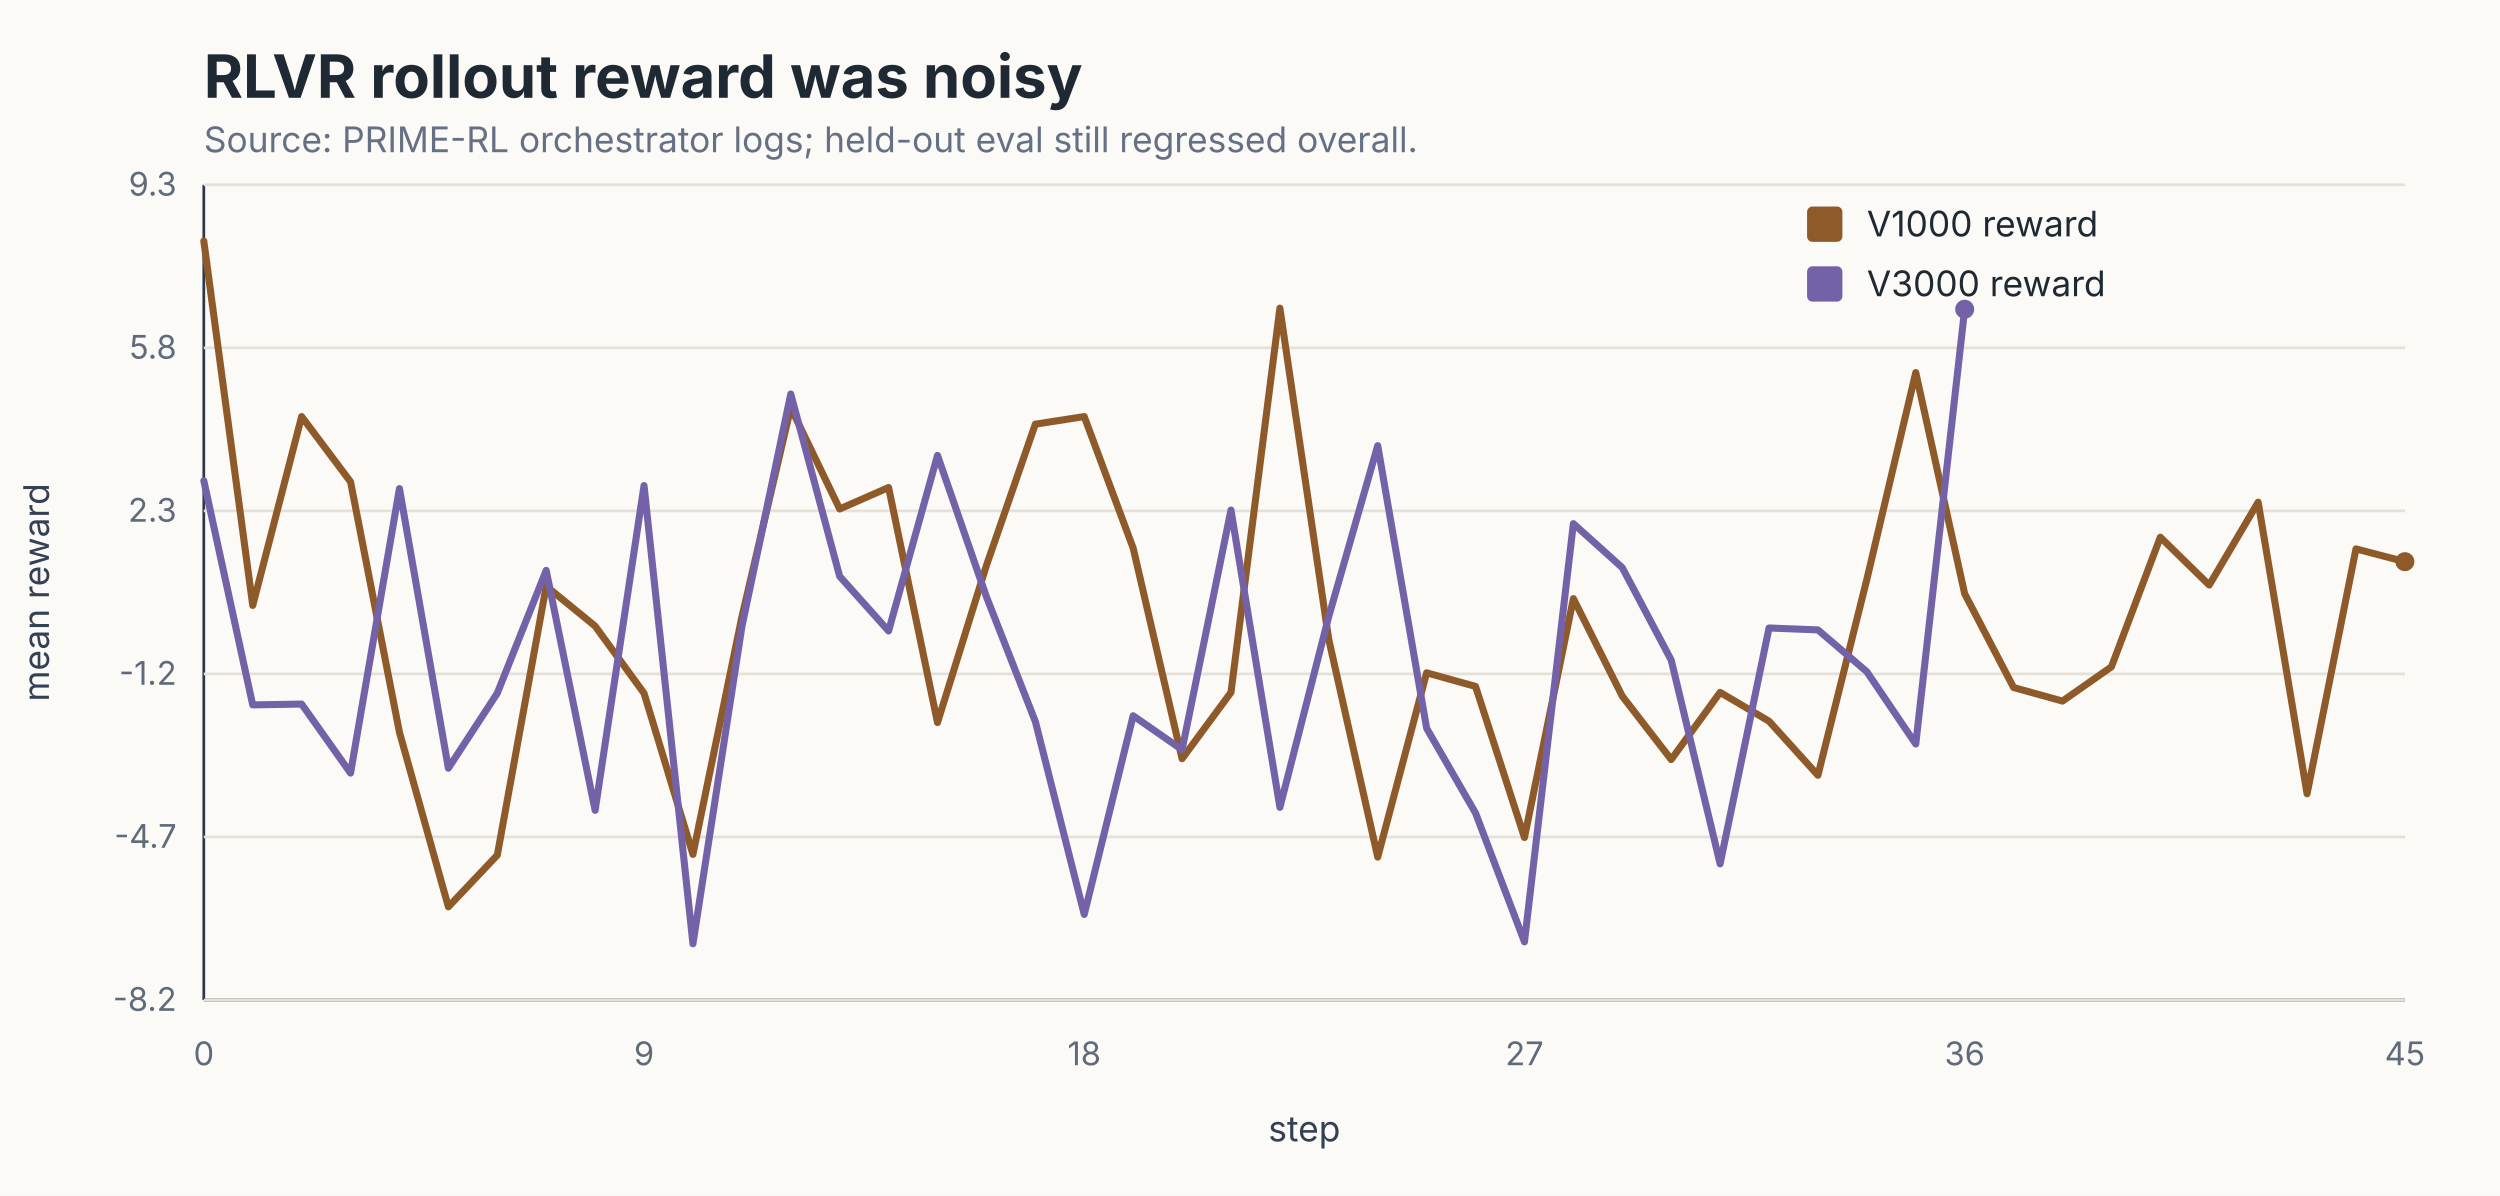
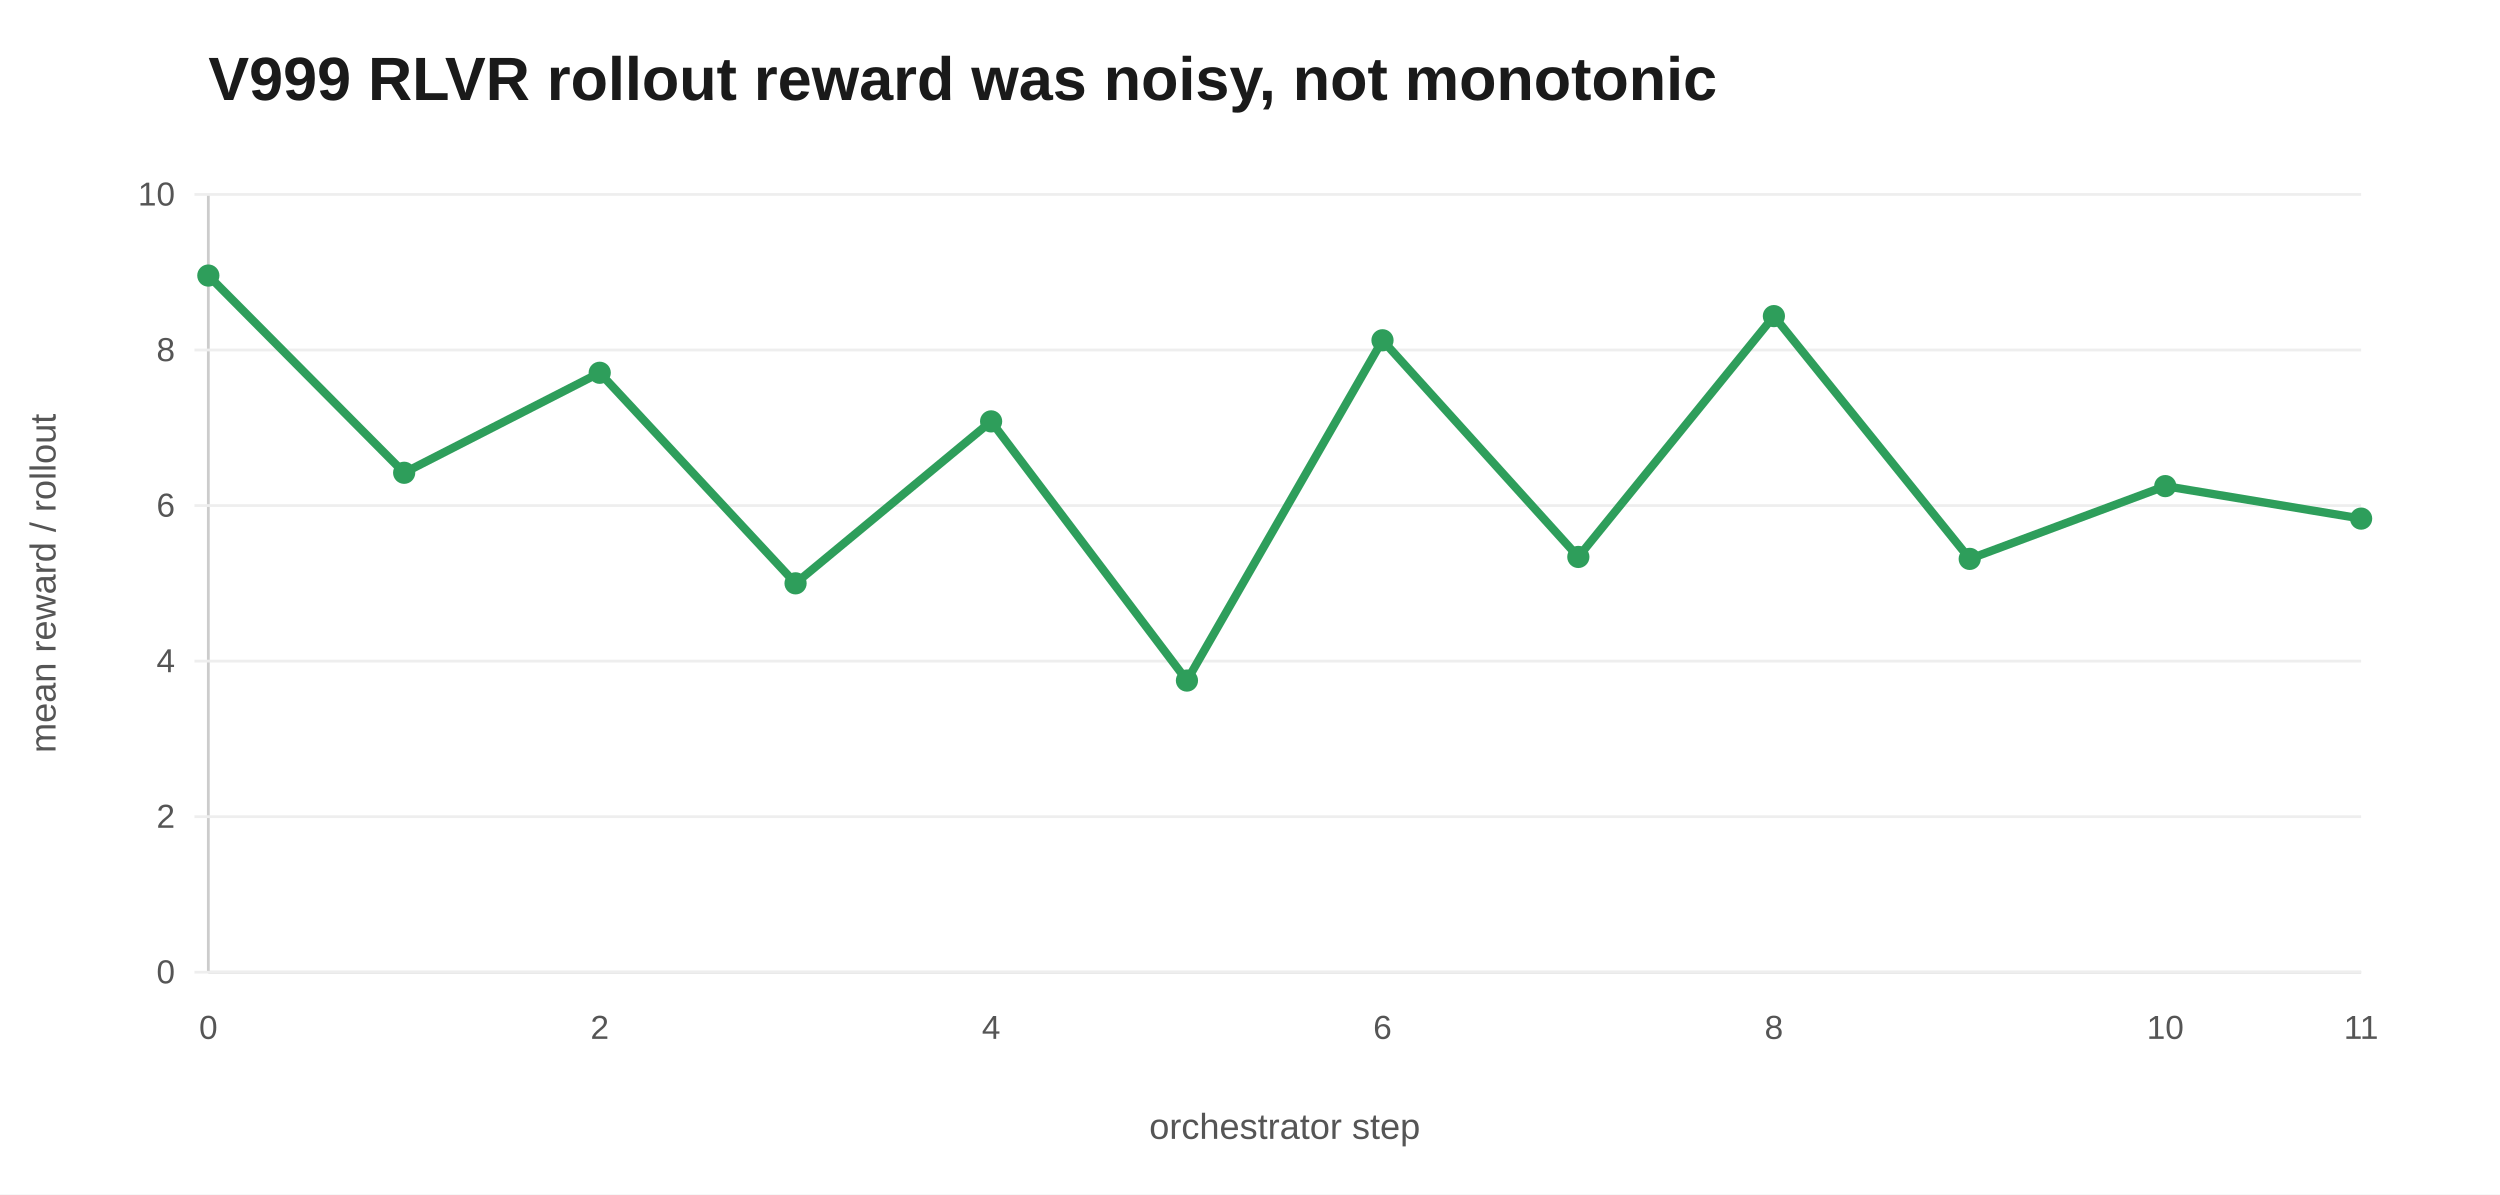
- <svg xmlns="http://www.w3.org/2000/svg" width="920" height="440" viewBox="0 0 920 440">
-   <rect width="100%" height="100%" fill="#fbfaf7" />
-   <text x="75" y="36" font-family="Inter, Arial, sans-serif" font-size="22" font-weight="700" fill="#1f2933">RLVR rollout reward was noisy</text>
-   <text x="75" y="56" font-family="Inter, Arial, sans-serif" font-size="13" fill="#667085">Source: PRIME-RL orchestrator logs; held-out eval still regressed overall.</text>
-   <line x1="75" y1="368" x2="885" y2="368" stroke="#2d3748" />
-   <line x1="75" y1="68" x2="75" y2="368" stroke="#2d3748" />
-   <line x1="75" y1="368.0" x2="885" y2="368.0" stroke="#e5e0d8" />
-   <text x="65" y="372.0" text-anchor="end" font-family="Inter, Arial, sans-serif" font-size="12" fill="#5f6b7a">-8.2</text>
-   <line x1="75" y1="308.0" x2="885" y2="308.0" stroke="#e5e0d8" />
-   <text x="65" y="312.0" text-anchor="end" font-family="Inter, Arial, sans-serif" font-size="12" fill="#5f6b7a">-4.7</text>
-   <line x1="75" y1="248.0" x2="885" y2="248.0" stroke="#e5e0d8" />
-   <text x="65" y="252.0" text-anchor="end" font-family="Inter, Arial, sans-serif" font-size="12" fill="#5f6b7a">-1.2</text>
-   <line x1="75" y1="188.0" x2="885" y2="188.0" stroke="#e5e0d8" />
-   <text x="65" y="192.0" text-anchor="end" font-family="Inter, Arial, sans-serif" font-size="12" fill="#5f6b7a">2.3</text>
-   <line x1="75" y1="128.0" x2="885" y2="128.0" stroke="#e5e0d8" />
-   <text x="65" y="132.0" text-anchor="end" font-family="Inter, Arial, sans-serif" font-size="12" fill="#5f6b7a">5.8</text>
-   <line x1="75" y1="68.0" x2="885" y2="68.0" stroke="#e5e0d8" />
-   <text x="65" y="72.0" text-anchor="end" font-family="Inter, Arial, sans-serif" font-size="12" fill="#5f6b7a">9.3</text>
-   <text x="75.0" y="392" text-anchor="middle" font-family="Inter, Arial, sans-serif" font-size="12" fill="#5f6b7a">0</text>
-   <text x="237.0" y="392" text-anchor="middle" font-family="Inter, Arial, sans-serif" font-size="12" fill="#5f6b7a">9</text>
-   <text x="399.0" y="392" text-anchor="middle" font-family="Inter, Arial, sans-serif" font-size="12" fill="#5f6b7a">18</text>
-   <text x="561.0" y="392" text-anchor="middle" font-family="Inter, Arial, sans-serif" font-size="12" fill="#5f6b7a">27</text>
-   <text x="723.0" y="392" text-anchor="middle" font-family="Inter, Arial, sans-serif" font-size="12" fill="#5f6b7a">36</text>
-   <text x="885.0" y="392" text-anchor="middle" font-family="Inter, Arial, sans-serif" font-size="12" fill="#5f6b7a">45</text>
-   <text x="480.0" y="420" text-anchor="middle" font-family="Inter, Arial, sans-serif" font-size="13" fill="#344054">step</text>
-   <text x="18" y="218.0" text-anchor="middle" transform="rotate(-90 18 218.0)" font-family="Inter, Arial, sans-serif" font-size="13" fill="#344054">mean reward</text>
-   <path d="M75.0,88.7 L93.0,222.8 L111.0,153.3 L129.0,177.3 L147.0,269.5 L165.0,333.7 L183.0,314.7 L201.0,215.7 L219.0,230.4 L237.0,255.1 L255.0,314.4 L273.0,227.1 L291.0,150.0 L309.0,187.3 L327.0,179.4 L345.0,265.9 L363.0,208.1 L381.0,156.1 L399.0,153.3 L417.0,201.7 L435.0,279.2 L453.0,254.8 L471.0,113.4 L489.0,235.4 L507.0,315.4 L525.0,247.6 L543.0,252.6 L561.0,308.2 L579.0,220.3 L597.0,256.2 L615.0,279.5 L633.0,254.8 L651.0,265.4 L669.0,285.3 L687.0,213.2 L705.0,137.1 L723.0,218.5 L741.0,253.0 L759.0,258.0 L777.0,245.4 L795.0,197.7 L813.0,215.3 L831.0,184.8 L849.0,292.1 L867.0,202.0 L885.0,206.7" fill="none" stroke="#8f5a2a" stroke-width="2.6" stroke-linejoin="round" stroke-linecap="round" />
-   <circle cx="885.0" cy="206.7" r="3.5" fill="#8f5a2a" />
-   <rect x="665" y="76" width="13" height="13" fill="#8f5a2a" rx="2" />
-   <text x="687" y="87" font-family="Inter, Arial, sans-serif" font-size="13" fill="#1f2933">V1000 reward</text>
-   <path d="M75.0,176.9 L93.0,259.4 L111.0,259.1 L129.0,284.5 L147.0,179.8 L165.0,282.7 L183.0,255.1 L201.0,209.9 L219.0,298.2 L237.0,178.7 L255.0,347.3 L273.0,230.7 L291.0,145.0 L309.0,212.1 L327.0,232.2 L345.0,167.6 L363.0,219.6 L381.0,265.5 L399.0,336.5 L417.0,263.4 L435.0,275.9 L453.0,187.7 L471.0,297.1 L489.0,226.8 L507.0,164.0 L525.0,268.0 L543.0,299.2 L561.0,346.6 L579.0,192.7 L597.0,208.9 L615.0,242.9 L633.0,317.9 L651.0,231.1 L669.0,231.8 L687.0,247.2 L705.0,273.8 L723.0,113.8" fill="none" stroke="#7462a8" stroke-width="2.6" stroke-linejoin="round" stroke-linecap="round" />
-   <circle cx="723.0" cy="113.8" r="3.5" fill="#7462a8" />
-   <rect x="665" y="98" width="13" height="13" fill="#7462a8" rx="2" />
-   <text x="687" y="109" font-family="Inter, Arial, sans-serif" font-size="13" fill="#1f2933">V3000 reward</text>
+ <svg xmlns="http://www.w3.org/2000/svg" width="900" height="430" viewBox="0 0 900 430">
+   <rect width="100%" height="100%" fill="#ffffff" />
+   <text x="75" y="36" font-family="Arial, sans-serif" font-size="22" font-weight="700" fill="#1a1a1a">V999 RLVR rollout reward was noisy, not monotonic</text>
+   <line x1="75" y1="350" x2="850" y2="350" stroke="#cccccc" />
+   <line x1="75" y1="70" x2="75" y2="350" stroke="#cccccc" />
+   <line x1="70" y1="350.0" x2="850" y2="350.0" stroke="#eeeeee" />
+   <text x="63" y="354.0" text-anchor="end" font-family="Arial, sans-serif" font-size="12" fill="#555">0</text>
+   <line x1="70" y1="294.0" x2="850" y2="294.0" stroke="#eeeeee" />
+   <text x="63" y="298.0" text-anchor="end" font-family="Arial, sans-serif" font-size="12" fill="#555">2</text>
+   <line x1="70" y1="238.0" x2="850" y2="238.0" stroke="#eeeeee" />
+   <text x="63" y="242.0" text-anchor="end" font-family="Arial, sans-serif" font-size="12" fill="#555">4</text>
+   <line x1="70" y1="182.0" x2="850" y2="182.0" stroke="#eeeeee" />
+   <text x="63" y="186.0" text-anchor="end" font-family="Arial, sans-serif" font-size="12" fill="#555">6</text>
+   <line x1="70" y1="126.0" x2="850" y2="126.0" stroke="#eeeeee" />
+   <text x="63" y="130.0" text-anchor="end" font-family="Arial, sans-serif" font-size="12" fill="#555">8</text>
+   <line x1="70" y1="70.0" x2="850" y2="70.0" stroke="#eeeeee" />
+   <text x="63" y="74.0" text-anchor="end" font-family="Arial, sans-serif" font-size="12" fill="#555">10</text>
+   <text x="75.0" y="374" text-anchor="middle" font-family="Arial, sans-serif" font-size="12" fill="#555">0</text>
+   <text x="215.9" y="374" text-anchor="middle" font-family="Arial, sans-serif" font-size="12" fill="#555">2</text>
+   <text x="356.8" y="374" text-anchor="middle" font-family="Arial, sans-serif" font-size="12" fill="#555">4</text>
+   <text x="497.7" y="374" text-anchor="middle" font-family="Arial, sans-serif" font-size="12" fill="#555">6</text>
+   <text x="638.6" y="374" text-anchor="middle" font-family="Arial, sans-serif" font-size="12" fill="#555">8</text>
+   <text x="779.5" y="374" text-anchor="middle" font-family="Arial, sans-serif" font-size="12" fill="#555">10</text>
+   <text x="850.0" y="374" text-anchor="middle" font-family="Arial, sans-serif" font-size="12" fill="#555">11</text>
+   <polyline points="75.0,99.2 145.5,170.2 215.9,134.2 286.4,210.0 356.8,151.7 427.3,245.0 497.7,122.5 568.2,200.5 638.6,113.8 709.1,201.2 779.5,175.0 850.0,186.7" fill="none" stroke="#2e9e5b" stroke-width="3" />
+   <circle cx="75.0" cy="99.2" r="4" fill="#2e9e5b" />
+   <circle cx="145.5" cy="170.2" r="4" fill="#2e9e5b" />
+   <circle cx="215.9" cy="134.2" r="4" fill="#2e9e5b" />
+   <circle cx="286.4" cy="210.0" r="4" fill="#2e9e5b" />
+   <circle cx="356.8" cy="151.7" r="4" fill="#2e9e5b" />
+   <circle cx="427.3" cy="245.0" r="4" fill="#2e9e5b" />
+   <circle cx="497.7" cy="122.5" r="4" fill="#2e9e5b" />
+   <circle cx="568.2" cy="200.5" r="4" fill="#2e9e5b" />
+   <circle cx="638.6" cy="113.8" r="4" fill="#2e9e5b" />
+   <circle cx="709.1" cy="201.2" r="4" fill="#2e9e5b" />
+   <circle cx="779.5" cy="175.0" r="4" fill="#2e9e5b" />
+   <circle cx="850.0" cy="186.7" r="4" fill="#2e9e5b" />
+   <text x="462.5" y="410" text-anchor="middle" font-family="Arial, sans-serif" font-size="13" fill="#555">orchestrator step</text>
+   <text x="20" y="210.0" transform="rotate(-90 20 210.0)" text-anchor="middle" font-family="Arial, sans-serif" font-size="13" fill="#555">mean reward / rollout</text>
</svg>
